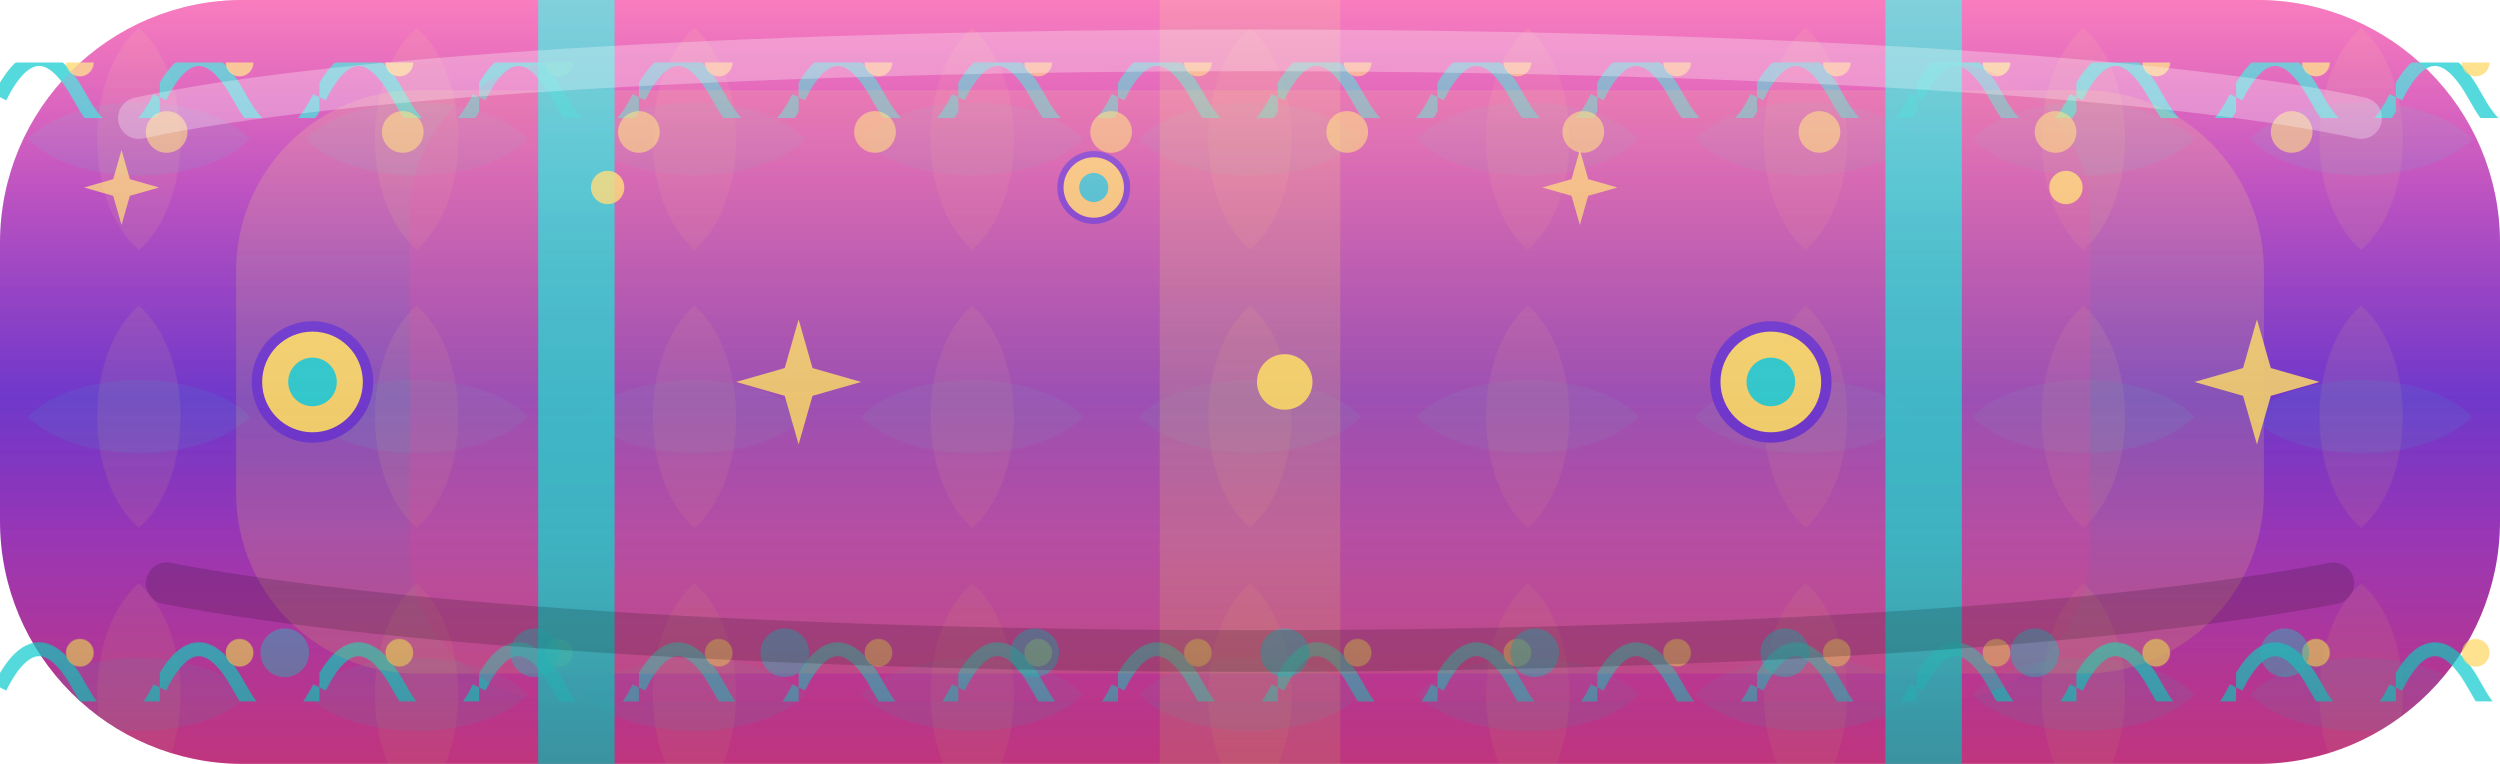
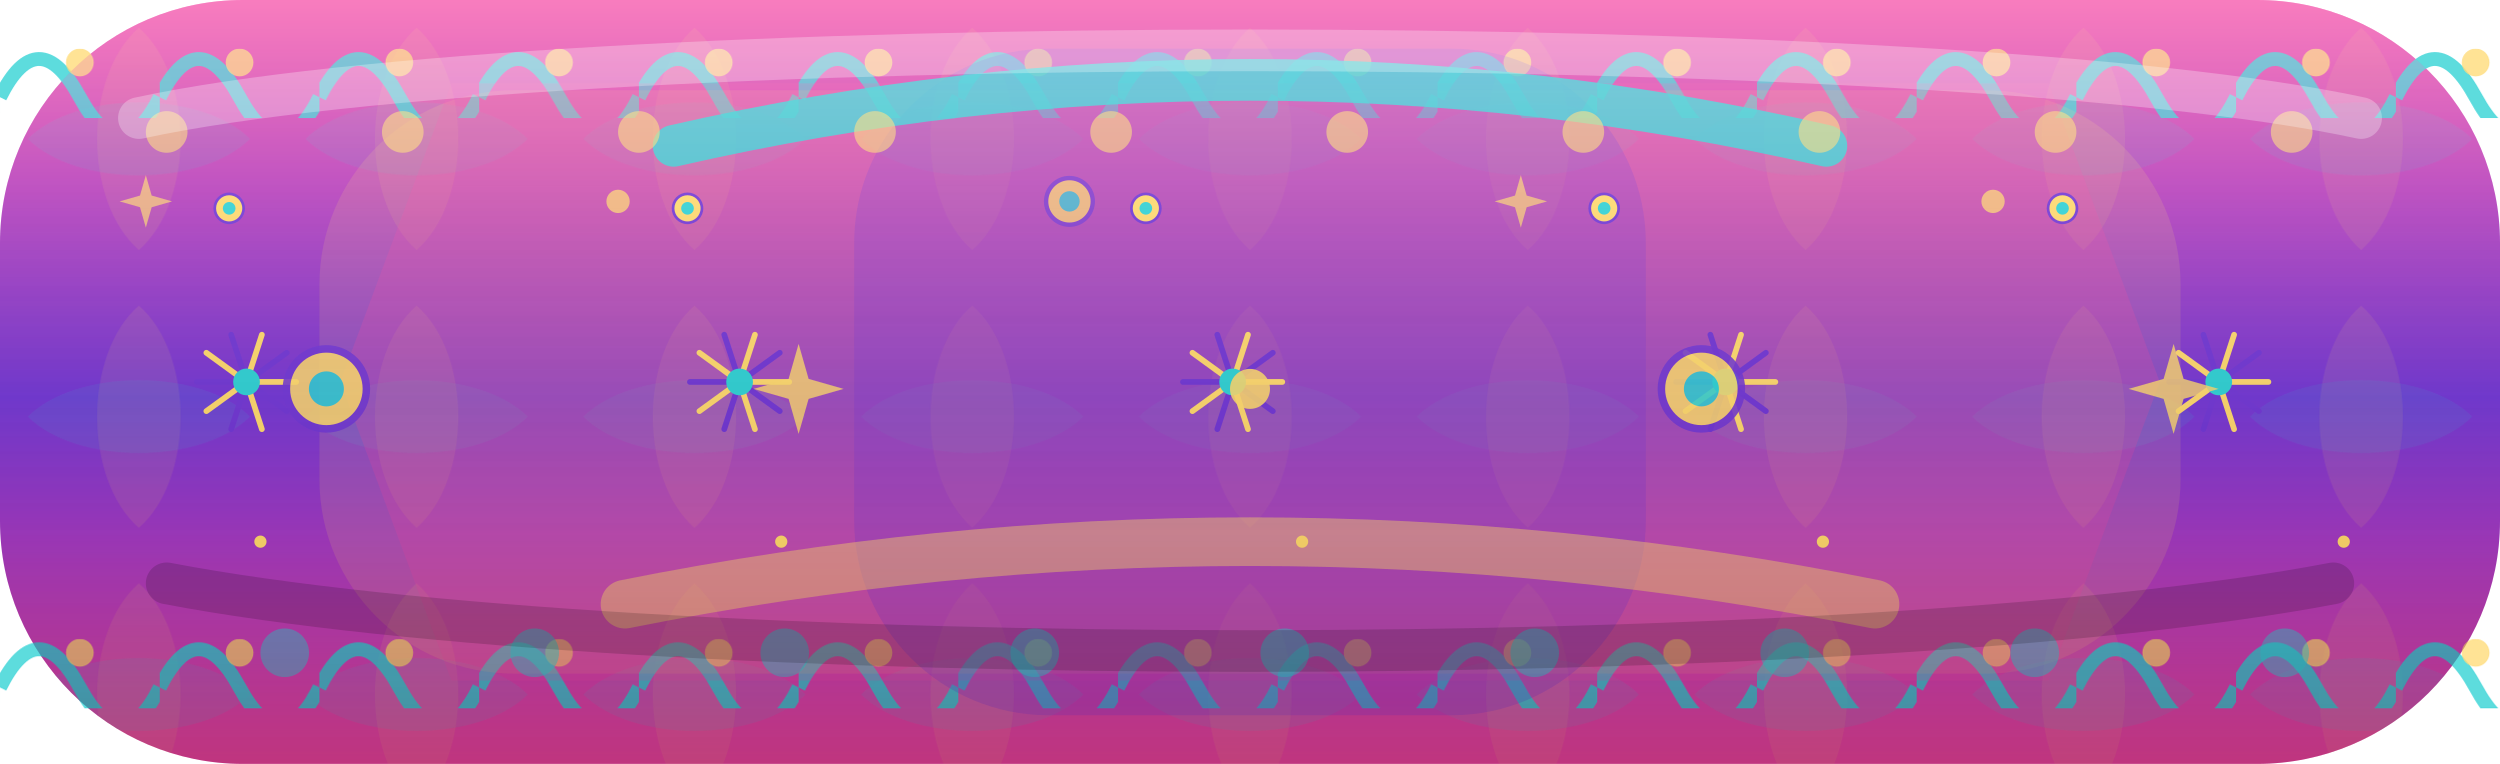
<svg xmlns="http://www.w3.org/2000/svg" width="720" height="220" viewBox="0 0 720 220">
  <defs>
    <linearGradient id="bg" x1="0" y1="0" x2="0" y2="1">
      <stop offset="0%" stop-color="#f544a2" />
      <stop offset="52%" stop-color="#7034d4" />
      <stop offset="100%" stop-color="#f544a2" />
    </linearGradient>
    <linearGradient id="satin" x1="0" y1="0" x2="0" y2="1">
      <stop offset="0%" stop-color="rgba(255,255,255,0.30)" />
      <stop offset="24%" stop-color="rgba(255,255,255,0.12)" />
      <stop offset="70%" stop-color="rgba(0,0,0,0.06)" />
      <stop offset="100%" stop-color="rgba(0,0,0,0.22)" />
    </linearGradient>
    <pattern id="brocade-reveillon7" width="80" height="80" patternUnits="userSpaceOnUse">
      <path d="M 40 8 C 56 22, 56 58, 40 72 C 24 58, 24 22, 40 8 Z" fill="#ffd86c" opacity="0.10" />
      <path d="M 8 40 C 22 26, 58 26, 72 40 C 58 54, 22 54, 8 40 Z" fill="#2dd1d4" opacity="0.10" />
    </pattern>
    <pattern id="trim-reveillon7" width="46" height="34" patternUnits="userSpaceOnUse">
      <path d="M 0 28 Q 11 6 23 28 T 46 28" stroke="#2dd1d4" stroke-width="4" fill="none" opacity="0.85" />
      <circle cx="23" cy="18" r="4" fill="#ffd86c" opacity="0.8" />
    </pattern>
  </defs>
  <rect width="720" height="220" rx="70" fill="url(#bg)" />
  <rect x="0" y="0" width="720" height="220" rx="70" fill="url(#brocade-reveillon7)" />
-   <rect x="0" y="18" width="720" height="24" fill="url(#trim-reveillon7)" opacity="0.95" />
-   <rect x="0" y="178" width="720" height="24" fill="url(#trim-reveillon7)" opacity="0.95" />
-   <rect x="68" y="26" width="584" height="168" rx="52" fill="#ffd86c" opacity="0.18" />
-   <rect x="118" y="18" width="484" height="184" rx="44" fill="#f544a2" opacity="0.22" />
-   <rect x="155" y="0" width="22" height="220" fill="#2dd1d4" opacity="0.85" />
-   <rect x="543" y="0" width="22" height="220" fill="#2dd1d4" opacity="0.85" />
-   <rect x="334" y="0" width="52" height="220" fill="#ffd86c" opacity="0.18" />
-   <g opacity="0.98">
-     <g transform="translate(90 110)">
-       <circle r="16" fill="#ffd86c" stroke="#7034d4" stroke-width="3" />
-       <circle r="7" fill="#2dd1d4" />
+   <rect x="0" y="14" width="720" height="22" fill="url(#trim-reveillon7)" opacity="0.90" />
+   <rect x="0" y="184" width="720" height="22" fill="url(#trim-reveillon7)" opacity="0.90" />
+   <rect x="92" y="26" width="536" height="168" rx="56" fill="#ffd86c" opacity="0.14" />
+   <path d="M 130 24 L 590 24 L 622 110 L 590 196 L 130 196 L 98 110 Z" fill="#f544a2" opacity="0.22" />
+   <rect x="246" y="14" width="228" height="192" rx="56" fill="#7034d4" opacity="0.24" />
+   <path d="M 194 42 Q 360 4 526 42" stroke="#2dd1d4" stroke-width="12" fill="none" stroke-linecap="round" opacity="0.82" />
+   <path d="M 180 174 Q 360 138 540 174" stroke="#ffd86c" stroke-width="14" fill="none" stroke-linecap="round" opacity="0.46" />
+   <g transform="translate(71 110)">
+     <line x1="0" y1="0" x2="14.3" y2="0" stroke="#ffd86c" stroke-width="1.65" stroke-linecap="round" />
+     <line x1="0" y1="0" x2="11.569" y2="8.405" stroke="#7034d4" stroke-width="1.65" stroke-linecap="round" />
+     <line x1="0" y1="0" x2="4.419" y2="13.6" stroke="#ffd86c" stroke-width="1.65" stroke-linecap="round" />
+     <line x1="0" y1="0" x2="-4.419" y2="13.6" stroke="#7034d4" stroke-width="1.65" stroke-linecap="round" />
+     <line x1="0" y1="0" x2="-11.569" y2="8.405" stroke="#ffd86c" stroke-width="1.65" stroke-linecap="round" />
+     <line x1="0" y1="0" x2="-14.3" y2="1.7512449227807153e-15" stroke="#7034d4" stroke-width="1.65" stroke-linecap="round" />
+     <line x1="0" y1="0" x2="-11.569" y2="-8.405" stroke="#ffd86c" stroke-width="1.65" stroke-linecap="round" />
+     <line x1="0" y1="0" x2="-4.419" y2="-13.6" stroke="#7034d4" stroke-width="1.65" stroke-linecap="round" />
+     <line x1="0" y1="0" x2="4.419" y2="-13.6" stroke="#ffd86c" stroke-width="1.65" stroke-linecap="round" />
+     <line x1="0" y1="0" x2="11.569" y2="-8.405" stroke="#7034d4" stroke-width="1.65" stroke-linecap="round" />
+     <circle r="3.85" fill="#2dd1d4" />
+   </g>
+   <g transform="translate(213 110)">
+     <line x1="0" y1="0" x2="14.3" y2="0" stroke="#ffd86c" stroke-width="1.65" stroke-linecap="round" />
+     <line x1="0" y1="0" x2="11.569" y2="8.405" stroke="#7034d4" stroke-width="1.65" stroke-linecap="round" />
+     <line x1="0" y1="0" x2="4.419" y2="13.6" stroke="#ffd86c" stroke-width="1.65" stroke-linecap="round" />
+     <line x1="0" y1="0" x2="-4.419" y2="13.6" stroke="#7034d4" stroke-width="1.65" stroke-linecap="round" />
+     <line x1="0" y1="0" x2="-11.569" y2="8.405" stroke="#ffd86c" stroke-width="1.65" stroke-linecap="round" />
+     <line x1="0" y1="0" x2="-14.3" y2="1.7512449227807153e-15" stroke="#7034d4" stroke-width="1.65" stroke-linecap="round" />
+     <line x1="0" y1="0" x2="-11.569" y2="-8.405" stroke="#ffd86c" stroke-width="1.65" stroke-linecap="round" />
+     <line x1="0" y1="0" x2="-4.419" y2="-13.6" stroke="#7034d4" stroke-width="1.65" stroke-linecap="round" />
+     <line x1="0" y1="0" x2="4.419" y2="-13.6" stroke="#ffd86c" stroke-width="1.65" stroke-linecap="round" />
+     <line x1="0" y1="0" x2="11.569" y2="-8.405" stroke="#7034d4" stroke-width="1.65" stroke-linecap="round" />
+     <circle r="3.85" fill="#2dd1d4" />
+   </g>
+   <g transform="translate(355 110)">
+     <line x1="0" y1="0" x2="14.3" y2="0" stroke="#ffd86c" stroke-width="1.65" stroke-linecap="round" />
+     <line x1="0" y1="0" x2="11.569" y2="8.405" stroke="#7034d4" stroke-width="1.65" stroke-linecap="round" />
+     <line x1="0" y1="0" x2="4.419" y2="13.6" stroke="#ffd86c" stroke-width="1.65" stroke-linecap="round" />
+     <line x1="0" y1="0" x2="-4.419" y2="13.6" stroke="#7034d4" stroke-width="1.65" stroke-linecap="round" />
+     <line x1="0" y1="0" x2="-11.569" y2="8.405" stroke="#ffd86c" stroke-width="1.65" stroke-linecap="round" />
+     <line x1="0" y1="0" x2="-14.3" y2="1.7512449227807153e-15" stroke="#7034d4" stroke-width="1.65" stroke-linecap="round" />
+     <line x1="0" y1="0" x2="-11.569" y2="-8.405" stroke="#ffd86c" stroke-width="1.65" stroke-linecap="round" />
+     <line x1="0" y1="0" x2="-4.419" y2="-13.6" stroke="#7034d4" stroke-width="1.65" stroke-linecap="round" />
+     <line x1="0" y1="0" x2="4.419" y2="-13.6" stroke="#ffd86c" stroke-width="1.65" stroke-linecap="round" />
+     <line x1="0" y1="0" x2="11.569" y2="-8.405" stroke="#7034d4" stroke-width="1.65" stroke-linecap="round" />
+     <circle r="3.85" fill="#2dd1d4" />
+   </g>
+   <g transform="translate(497 110)">
+     <line x1="0" y1="0" x2="14.3" y2="0" stroke="#ffd86c" stroke-width="1.65" stroke-linecap="round" />
+     <line x1="0" y1="0" x2="11.569" y2="8.405" stroke="#7034d4" stroke-width="1.65" stroke-linecap="round" />
+     <line x1="0" y1="0" x2="4.419" y2="13.6" stroke="#ffd86c" stroke-width="1.65" stroke-linecap="round" />
+     <line x1="0" y1="0" x2="-4.419" y2="13.6" stroke="#7034d4" stroke-width="1.65" stroke-linecap="round" />
+     <line x1="0" y1="0" x2="-11.569" y2="8.405" stroke="#ffd86c" stroke-width="1.65" stroke-linecap="round" />
+     <line x1="0" y1="0" x2="-14.3" y2="1.7512449227807153e-15" stroke="#7034d4" stroke-width="1.65" stroke-linecap="round" />
+     <line x1="0" y1="0" x2="-11.569" y2="-8.405" stroke="#ffd86c" stroke-width="1.65" stroke-linecap="round" />
+     <line x1="0" y1="0" x2="-4.419" y2="-13.6" stroke="#7034d4" stroke-width="1.65" stroke-linecap="round" />
+     <line x1="0" y1="0" x2="4.419" y2="-13.6" stroke="#ffd86c" stroke-width="1.65" stroke-linecap="round" />
+     <line x1="0" y1="0" x2="11.569" y2="-8.405" stroke="#7034d4" stroke-width="1.65" stroke-linecap="round" />
+     <circle r="3.85" fill="#2dd1d4" />
+   </g>
+   <g transform="translate(639 110)">
+     <line x1="0" y1="0" x2="14.3" y2="0" stroke="#ffd86c" stroke-width="1.65" stroke-linecap="round" />
+     <line x1="0" y1="0" x2="11.569" y2="8.405" stroke="#7034d4" stroke-width="1.65" stroke-linecap="round" />
+     <line x1="0" y1="0" x2="4.419" y2="13.6" stroke="#ffd86c" stroke-width="1.65" stroke-linecap="round" />
+     <line x1="0" y1="0" x2="-4.419" y2="13.6" stroke="#7034d4" stroke-width="1.65" stroke-linecap="round" />
+     <line x1="0" y1="0" x2="-11.569" y2="8.405" stroke="#ffd86c" stroke-width="1.65" stroke-linecap="round" />
+     <line x1="0" y1="0" x2="-14.3" y2="1.7512449227807153e-15" stroke="#7034d4" stroke-width="1.65" stroke-linecap="round" />
+     <line x1="0" y1="0" x2="-11.569" y2="-8.405" stroke="#ffd86c" stroke-width="1.65" stroke-linecap="round" />
+     <line x1="0" y1="0" x2="-4.419" y2="-13.6" stroke="#7034d4" stroke-width="1.65" stroke-linecap="round" />
+     <line x1="0" y1="0" x2="4.419" y2="-13.6" stroke="#ffd86c" stroke-width="1.65" stroke-linecap="round" />
+     <line x1="0" y1="0" x2="11.569" y2="-8.405" stroke="#7034d4" stroke-width="1.65" stroke-linecap="round" />
+     <circle r="3.85" fill="#2dd1d4" />
+   </g>
+   <g transform="translate(66 60)">
+     <circle r="4.16" fill="#ffd86c" stroke="#7034d4" stroke-width="0.78" />
+     <circle r="1.82" fill="#2dd1d4" />
+   </g>
+   <g transform="translate(198 60)">
+     <circle r="4.16" fill="#ffd86c" stroke="#7034d4" stroke-width="0.78" />
+     <circle r="1.82" fill="#2dd1d4" />
+   </g>
+   <g transform="translate(330 60)">
+     <circle r="4.16" fill="#ffd86c" stroke="#7034d4" stroke-width="0.78" />
+     <circle r="1.82" fill="#2dd1d4" />
+   </g>
+   <g transform="translate(462 60)">
+     <circle r="4.16" fill="#ffd86c" stroke="#7034d4" stroke-width="0.78" />
+     <circle r="1.82" fill="#2dd1d4" />
+   </g>
+   <g transform="translate(594 60)">
+     <circle r="4.16" fill="#ffd86c" stroke="#7034d4" stroke-width="0.78" />
+     <circle r="1.82" fill="#2dd1d4" />
+   </g>
+   <circle cx="75" cy="156" r="1.76" fill="#ffd86c" />
+   <circle cx="225" cy="156" r="1.76" fill="#ffd86c" />
+   <circle cx="375" cy="156" r="1.76" fill="#ffd86c" />
+   <circle cx="525" cy="156" r="1.76" fill="#ffd86c" />
+   <circle cx="675" cy="156" r="1.76" fill="#ffd86c" />
+   <g opacity="0.74">
+     <g transform="translate(42 58)">
+       <path d="M 0 -7.56 L 1.68 -1.68 L 7.56 0 L 1.68 1.68 L 0 7.56 L -1.68 1.68 L -7.56 0 L -1.68 -1.68 Z" fill="#ffd86c" opacity="0.92" />
    </g>
-     <g transform="translate(230 110)">
-       <path d="M 0 -18 L 4 -4 L 18 0 L 4 4 L 0 18 L -4 4 L -18 0 L -4 -4 Z" fill="#ffd86c" opacity="0.92" />
+     <circle cx="178" cy="58" r="3.36" fill="#ffd86c" />
+     <g transform="translate(308 58)">
+       <circle r="6.72" fill="#ffd86c" stroke="#7034d4" stroke-width="1.26" />
+       <circle r="2.94" fill="#2dd1d4" />
    </g>
-     <circle cx="370" cy="110" r="8" fill="#ffd86c" />
-     <g transform="translate(510 110)">
-       <circle r="16" fill="#ffd86c" stroke="#7034d4" stroke-width="3" />
-       <circle r="7" fill="#2dd1d4" />
+     <g transform="translate(438 58)">
+       <path d="M 0 -7.56 L 1.68 -1.68 L 7.56 0 L 1.68 1.68 L 0 7.56 L -1.68 1.68 L -7.56 0 L -1.68 -1.68 Z" fill="#ffd86c" opacity="0.92" />
    </g>
-     <g transform="translate(650 110)">
-       <path d="M 0 -18 L 4 -4 L 18 0 L 4 4 L 0 18 L -4 4 L -18 0 L -4 -4 Z" fill="#ffd86c" opacity="0.92" />
+     <circle cx="574" cy="58" r="3.36" fill="#ffd86c" />
+   </g>
+   <g opacity="0.88">
+     <g transform="translate(94 112)">
+       <circle r="11.52" fill="#ffd86c" stroke="#7034d4" stroke-width="2.16" />
+       <circle r="5.04" fill="#2dd1d4" />
    </g>
-   </g>
-   <g opacity="0.82">
-     <g transform="translate(35 54)">
-       <path d="M 0 -10.8 L 2.4 -2.4 L 10.8 0 L 2.4 2.4 L 0 10.8 L -2.4 2.4 L -10.8 0 L -2.4 -2.4 Z" fill="#ffd86c" opacity="0.92" />
+     <g transform="translate(230 112)">
+       <path d="M 0 -12.96 L 2.88 -2.88 L 12.96 0 L 2.88 2.88 L 0 12.96 L -2.88 2.88 L -12.96 0 L -2.88 -2.88 Z" fill="#ffd86c" opacity="0.92" />
    </g>
-     <circle cx="175" cy="54" r="4.8" fill="#ffd86c" />
-     <g transform="translate(315 54)">
-       <circle r="9.6" fill="#ffd86c" stroke="#7034d4" stroke-width="1.8" />
-       <circle r="4.2" fill="#2dd1d4" />
+     <circle cx="360" cy="112" r="5.76" fill="#ffd86c" />
+     <g transform="translate(490 112)">
+       <circle r="11.52" fill="#ffd86c" stroke="#7034d4" stroke-width="2.16" />
+       <circle r="5.04" fill="#2dd1d4" />
    </g>
-     <g transform="translate(455 54)">
-       <path d="M 0 -10.8 L 2.4 -2.4 L 10.8 0 L 2.4 2.4 L 0 10.8 L -2.4 2.4 L -10.8 0 L -2.4 -2.4 Z" fill="#ffd86c" opacity="0.92" />
+     <g transform="translate(626 112)">
+       <path d="M 0 -12.96 L 2.88 -2.88 L 12.96 0 L 2.88 2.88 L 0 12.96 L -2.88 2.88 L -12.96 0 L -2.88 -2.88 Z" fill="#ffd86c" opacity="0.92" />
    </g>
-     <circle cx="595" cy="54" r="4.8" fill="#ffd86c" />
  </g>
  <g opacity="0.82">
    <circle cx="48" cy="38" r="6" fill="#ffd86c" opacity="0.72" />
    <circle cx="116" cy="38" r="6" fill="#ffd86c" opacity="0.72" />
    <circle cx="184" cy="38" r="6" fill="#ffd86c" opacity="0.72" />
    <circle cx="252" cy="38" r="6" fill="#ffd86c" opacity="0.72" />
    <circle cx="320" cy="38" r="6" fill="#ffd86c" opacity="0.72" />
    <circle cx="388" cy="38" r="6" fill="#ffd86c" opacity="0.72" />
    <circle cx="456" cy="38" r="6" fill="#ffd86c" opacity="0.72" />
    <circle cx="524" cy="38" r="6" fill="#ffd86c" opacity="0.72" />
    <circle cx="592" cy="38" r="6" fill="#ffd86c" opacity="0.72" />
    <circle cx="660" cy="38" r="6" fill="#ffd86c" opacity="0.72" />
  </g>
  <g opacity="0.72">
    <circle cx="82" cy="188" r="7" fill="#2dd1d4" opacity="0.65" />
    <circle cx="154" cy="188" r="7" fill="#2dd1d4" opacity="0.65" />
    <circle cx="226" cy="188" r="7" fill="#2dd1d4" opacity="0.65" />
    <circle cx="298" cy="188" r="7" fill="#2dd1d4" opacity="0.65" />
    <circle cx="370" cy="188" r="7" fill="#2dd1d4" opacity="0.65" />
    <circle cx="442" cy="188" r="7" fill="#2dd1d4" opacity="0.65" />
    <circle cx="514" cy="188" r="7" fill="#2dd1d4" opacity="0.65" />
    <circle cx="586" cy="188" r="7" fill="#2dd1d4" opacity="0.65" />
    <circle cx="658" cy="188" r="7" fill="#2dd1d4" opacity="0.65" />
  </g>
  <rect x="0" y="0" width="720" height="220" rx="70" fill="url(#satin)" />
  <path d="M 40 34 C 160 8, 560 8, 680 34" stroke="rgba(255,255,255,0.28)" stroke-width="12" stroke-linecap="round" fill="none" />
  <path d="M 48 168 C 184 194, 536 194, 672 168" stroke="rgba(0,0,0,0.16)" stroke-width="12" stroke-linecap="round" fill="none" />
</svg>
